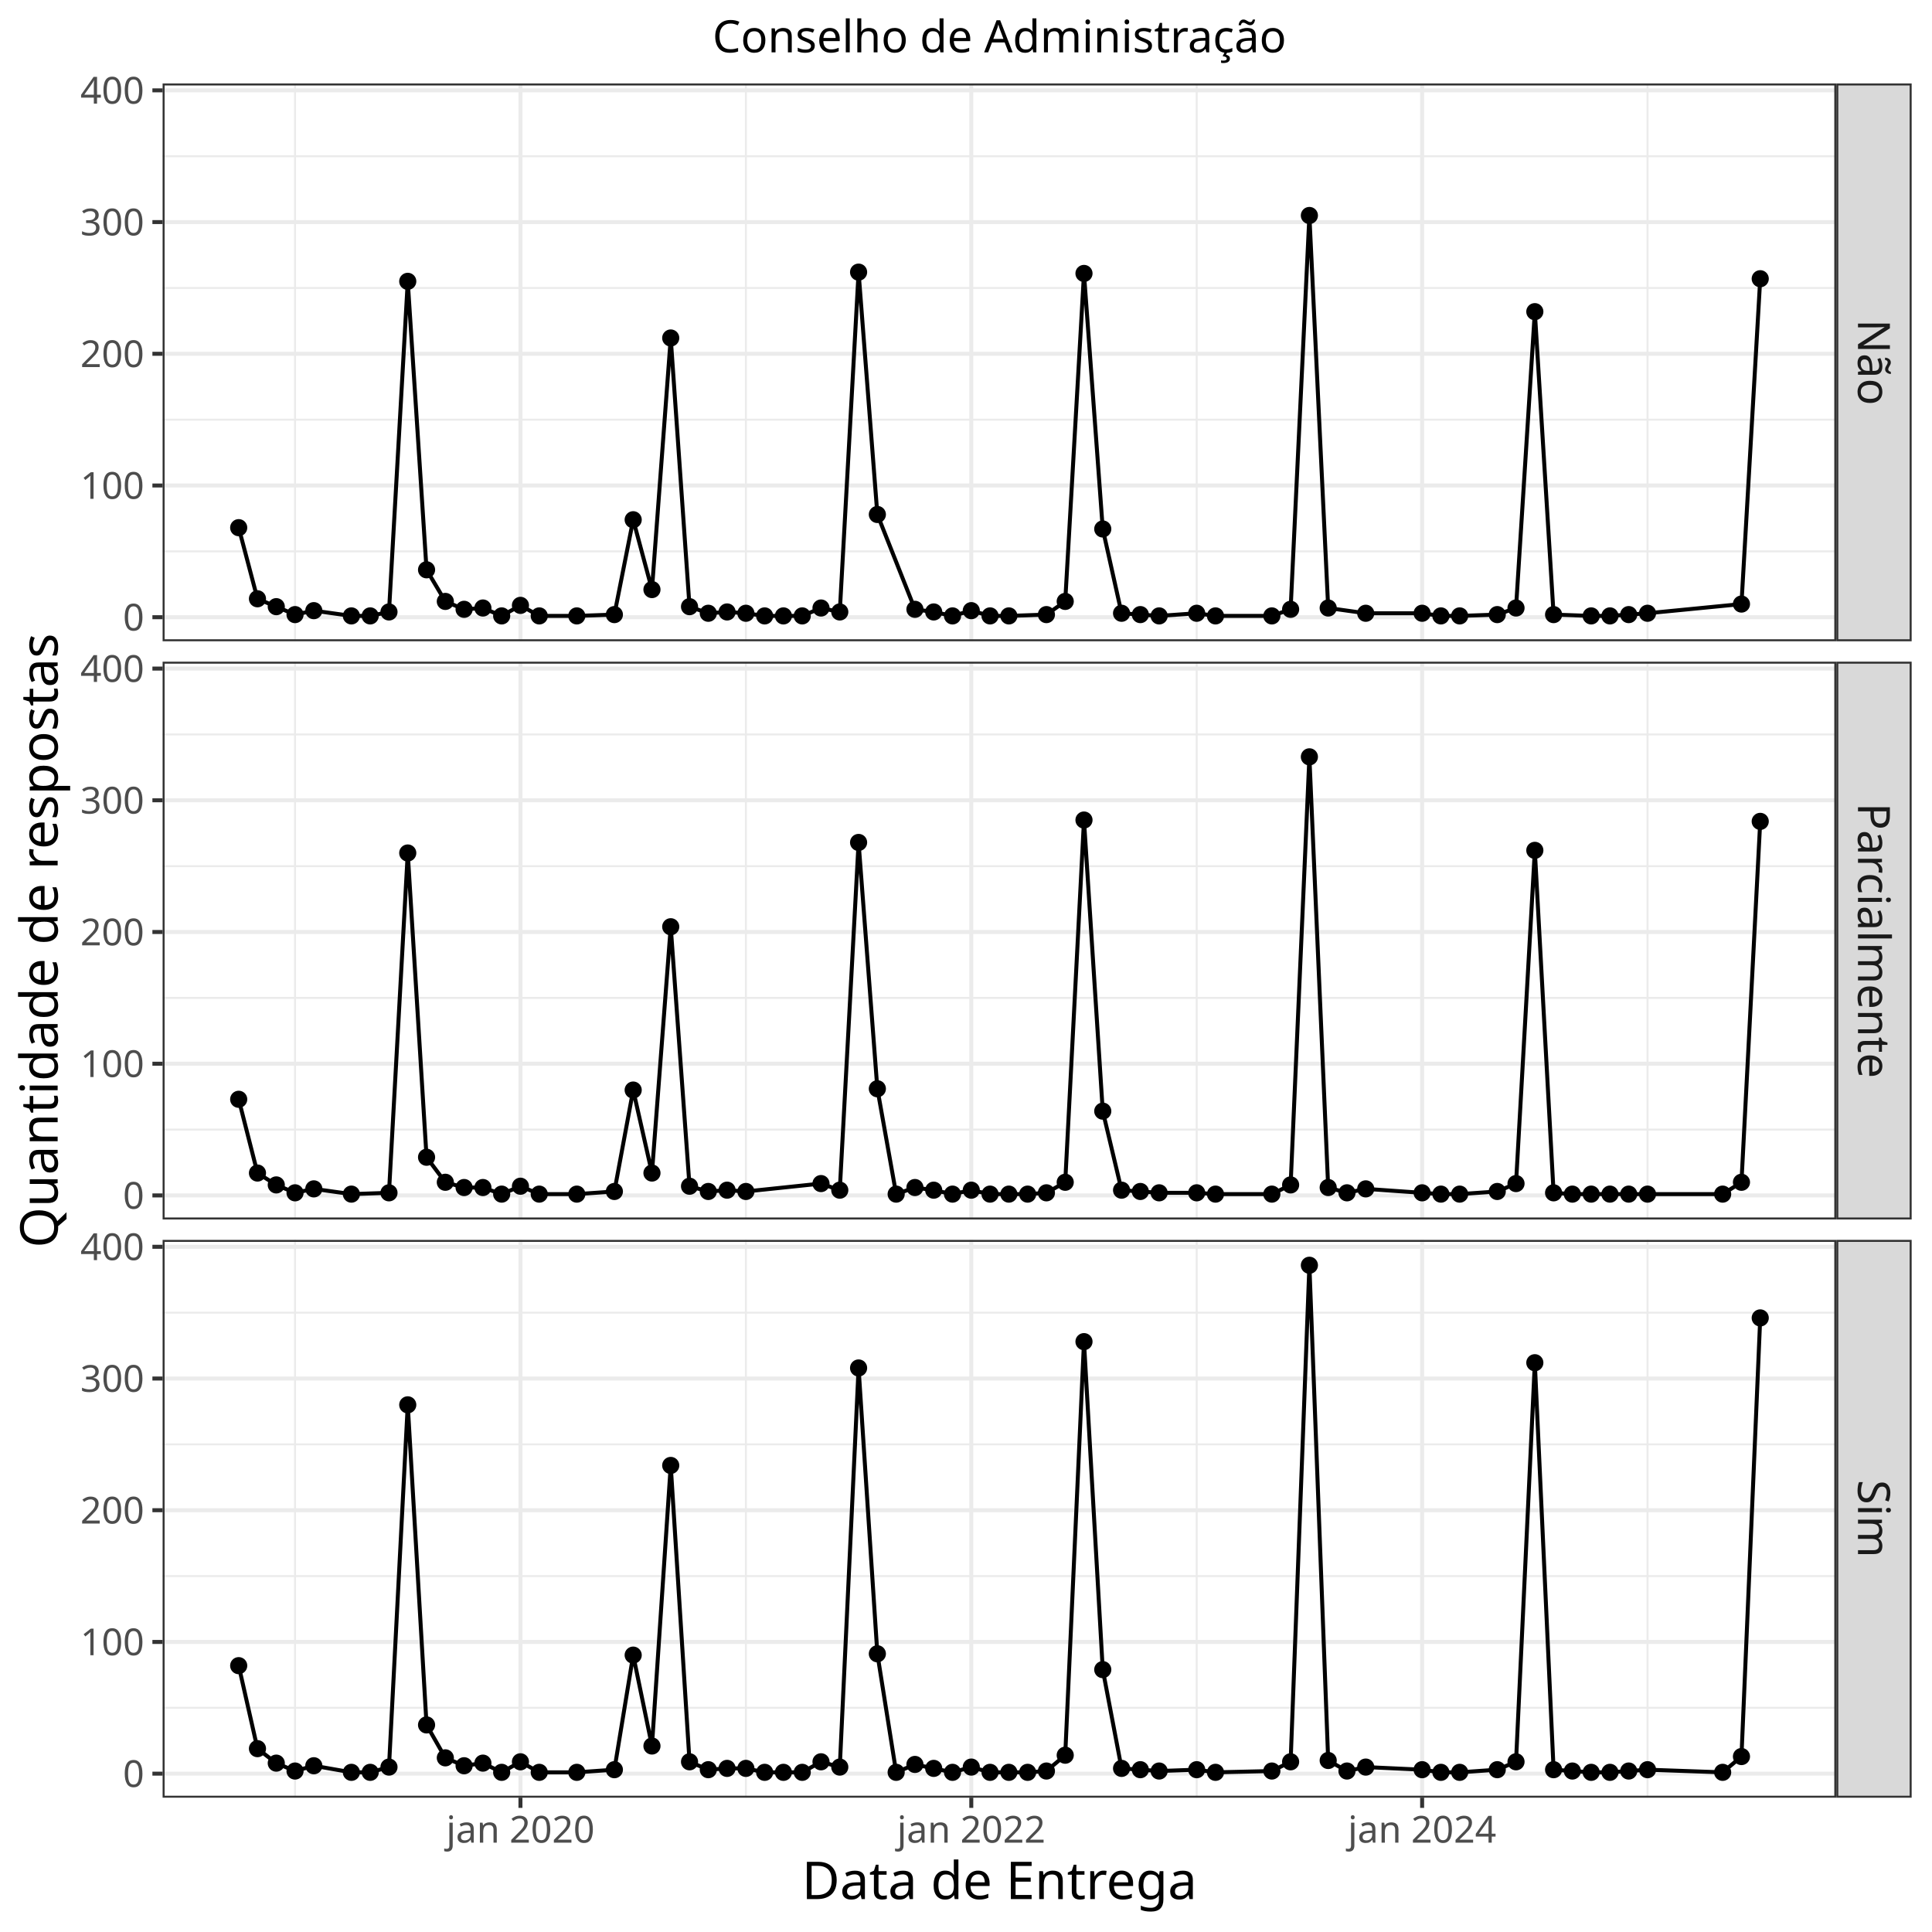
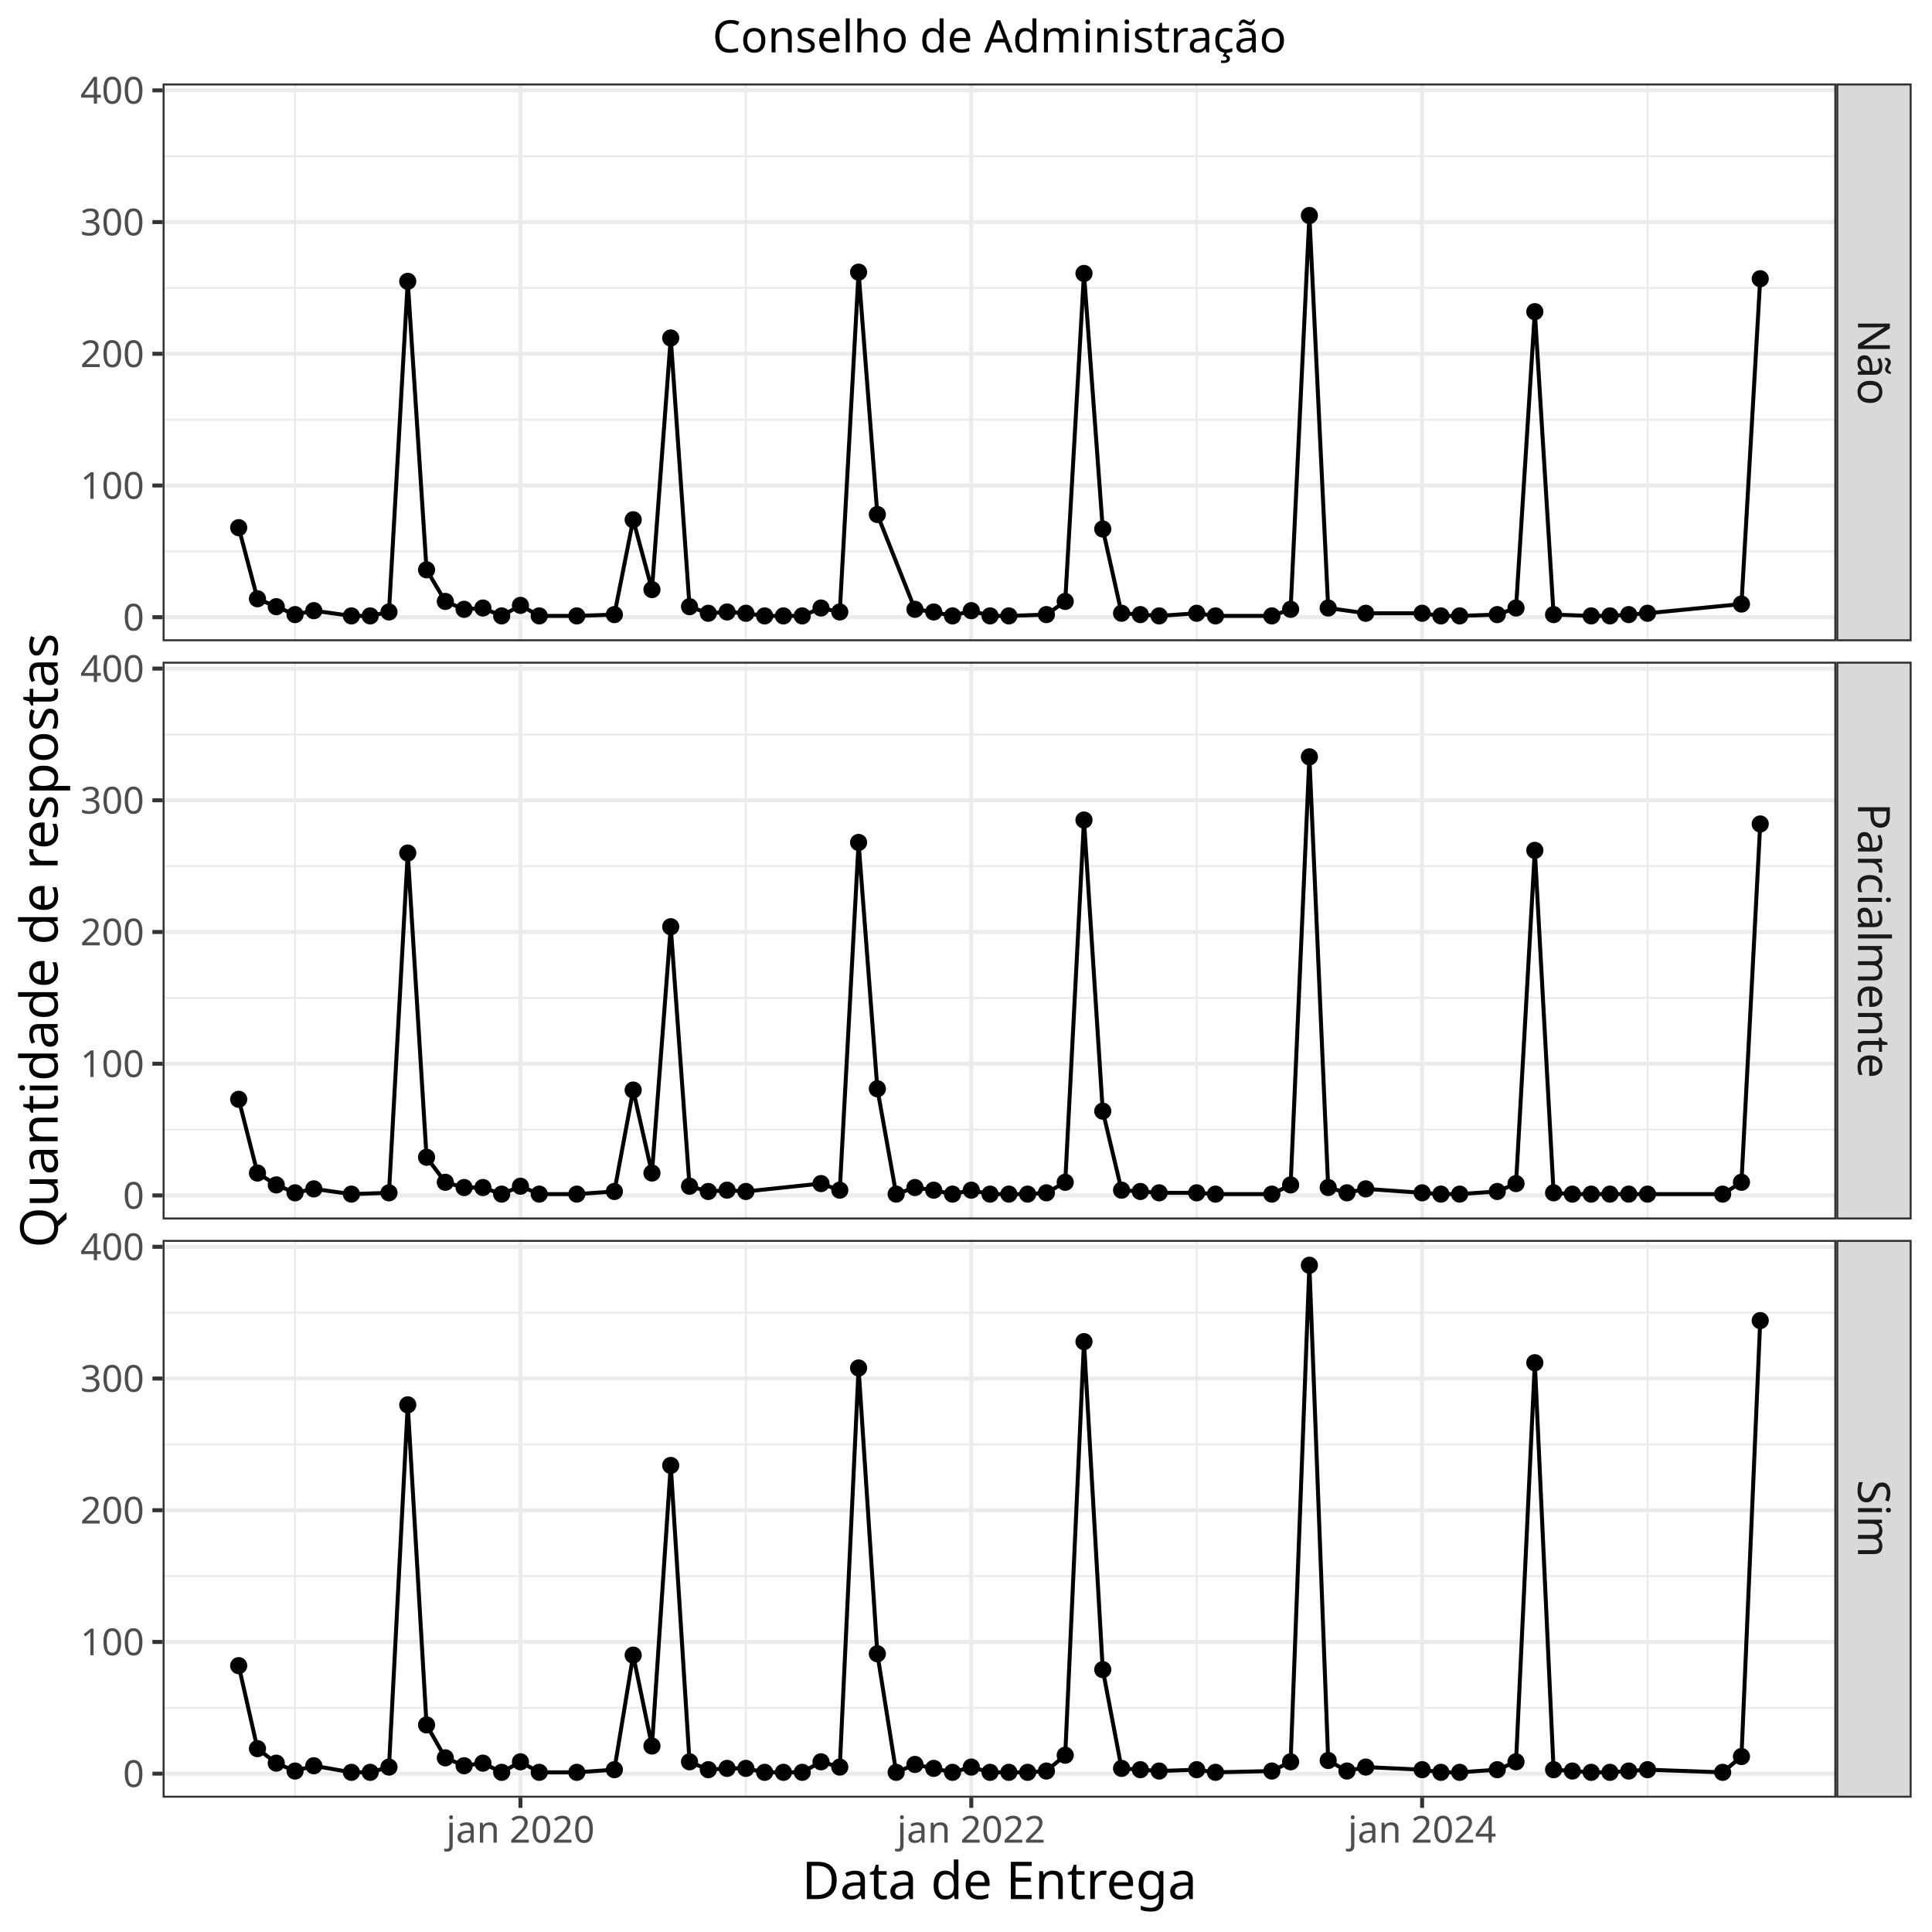
<svg xmlns="http://www.w3.org/2000/svg" class="svglite" width="518.74pt" height="518.74pt" viewBox="0 0 518.74 518.74">
  <defs>
    <style type="text/css">
    .svglite line, .svglite polyline, .svglite polygon, .svglite path, .svglite rect, .svglite circle {
      fill: none;
      stroke: #000000;
      stroke-linecap: round;
      stroke-linejoin: round;
      stroke-miterlimit: 10.00;
    }
    .svglite text {
      white-space: pre;
    }
  </style>
  </defs>
  <rect width="100%" height="100%" style="stroke: none; fill: #FFFFFF;" />
  <defs>
    <clipPath id="cpMC4wMHw1MTguNzR8MC4wMHw1MTguNzQ=">
      <rect x="0.00" y="0.00" width="518.74" height="518.74" />
    </clipPath>
  </defs>
  <g clip-path="url(#cpMC4wMHw1MTguNzR8MC4wMHw1MTguNzQ=)">
    <rect x="-0" y="0.00" width="518.74" height="518.74" style="stroke-width: 1.07; stroke: #FFFFFF; fill: #FFFFFF;" />
  </g>
  <defs>
    <clipPath id="cpNDMuNjZ8NDkzLjA1fDIyLjQxfDE3Mi4xOA==">
      <rect x="43.66" y="22.41" width="449.38" height="149.77" />
    </clipPath>
  </defs>
  <g clip-path="url(#cpNDMuNjZ8NDkzLjA1fDIyLjQxfDE3Mi4xOA==)">
    <rect x="43.66" y="22.41" width="449.38" height="149.77" style="stroke-width: 1.07; stroke: none; fill: #FFFFFF;" />
    <polyline points="43.66,148.04 493.05,148.04 " style="stroke-width: 0.53; stroke: #EBEBEB; stroke-linecap: butt;" />
    <polyline points="43.66,112.68 493.05,112.68 " style="stroke-width: 0.53; stroke: #EBEBEB; stroke-linecap: butt;" />
    <polyline points="43.66,77.31 493.05,77.31 " style="stroke-width: 0.53; stroke: #EBEBEB; stroke-linecap: butt;" />
    <polyline points="43.66,41.95 493.05,41.95 " style="stroke-width: 0.53; stroke: #EBEBEB; stroke-linecap: butt;" />
    <polyline points="79.22,172.18 79.22,22.41 " style="stroke-width: 0.53; stroke: #EBEBEB; stroke-linecap: butt;" />
    <polyline points="200.27,172.18 200.27,22.41 " style="stroke-width: 0.53; stroke: #EBEBEB; stroke-linecap: butt;" />
    <polyline points="321.31,172.18 321.31,22.41 " style="stroke-width: 0.53; stroke: #EBEBEB; stroke-linecap: butt;" />
    <polyline points="442.36,172.18 442.36,22.41 " style="stroke-width: 0.53; stroke: #EBEBEB; stroke-linecap: butt;" />
    <polyline points="43.66,165.72 493.05,165.72 " style="stroke-width: 1.07; stroke: #EBEBEB; stroke-linecap: butt;" />
    <polyline points="43.66,130.36 493.05,130.36 " style="stroke-width: 1.07; stroke: #EBEBEB; stroke-linecap: butt;" />
    <polyline points="43.66,94.99 493.05,94.99 " style="stroke-width: 1.07; stroke: #EBEBEB; stroke-linecap: butt;" />
    <polyline points="43.66,59.63 493.05,59.63 " style="stroke-width: 1.07; stroke: #EBEBEB; stroke-linecap: butt;" />
    <polyline points="43.66,24.26 493.05,24.26 " style="stroke-width: 1.07; stroke: #EBEBEB; stroke-linecap: butt;" />
    <polyline points="139.74,172.18 139.74,22.41 " style="stroke-width: 1.07; stroke: #EBEBEB; stroke-linecap: butt;" />
    <polyline points="260.79,172.18 260.79,22.41 " style="stroke-width: 1.07; stroke: #EBEBEB; stroke-linecap: butt;" />
    <polyline points="381.84,172.18 381.84,22.41 " style="stroke-width: 1.07; stroke: #EBEBEB; stroke-linecap: butt;" />
    <polyline points="64.09,141.68 69.13,160.77 74.18,162.89 79.22,165.02 84.26,163.96 94.35,165.37 99.40,165.37 104.44,164.31 109.48,75.54 114.53,152.99 119.57,161.48 124.61,163.60 129.66,163.25 134.70,165.37 139.74,162.54 144.79,165.37 154.87,165.37 164.96,165.02 170.01,139.55 175.05,158.30 180.09,90.75 185.14,162.89 190.18,164.66 195.22,164.31 200.27,164.66 205.31,165.37 210.35,165.37 215.40,165.37 220.44,163.25 225.48,164.31 230.53,73.07 235.57,138.14 245.66,163.60 250.70,164.31 255.75,165.37 260.79,163.96 265.83,165.37 270.88,165.37 280.96,165.02 286.01,161.48 291.05,73.42 296.09,142.03 301.14,164.66 306.18,165.02 311.23,165.37 321.31,164.66 326.36,165.37 341.49,165.37 346.53,163.60 351.57,57.86 356.62,163.25 366.70,164.66 381.84,164.66 386.88,165.37 391.92,165.37 402.01,165.02 407.05,163.25 412.10,83.68 417.14,165.02 427.23,165.37 432.27,165.37 437.31,165.02 442.36,164.66 467.58,162.19 472.62,74.84 " style="stroke-width: 1.07; stroke-linecap: butt;" />
    <circle cx="64.09" cy="141.68" r="1.95" style="stroke-width: 0.71; fill: #000000;" />
    <circle cx="69.13" cy="160.77" r="1.95" style="stroke-width: 0.71; fill: #000000;" />
    <circle cx="74.18" cy="162.89" r="1.95" style="stroke-width: 0.71; fill: #000000;" />
    <circle cx="79.22" cy="165.02" r="1.95" style="stroke-width: 0.71; fill: #000000;" />
    <circle cx="84.26" cy="163.96" r="1.95" style="stroke-width: 0.71; fill: #000000;" />
    <circle cx="94.35" cy="165.37" r="1.95" style="stroke-width: 0.71; fill: #000000;" />
    <circle cx="99.40" cy="165.37" r="1.95" style="stroke-width: 0.71; fill: #000000;" />
    <circle cx="104.44" cy="164.31" r="1.95" style="stroke-width: 0.71; fill: #000000;" />
    <circle cx="109.48" cy="75.54" r="1.95" style="stroke-width: 0.71; fill: #000000;" />
    <circle cx="114.53" cy="152.99" r="1.95" style="stroke-width: 0.71; fill: #000000;" />
    <circle cx="119.57" cy="161.48" r="1.95" style="stroke-width: 0.71; fill: #000000;" />
    <circle cx="124.61" cy="163.60" r="1.95" style="stroke-width: 0.71; fill: #000000;" />
    <circle cx="129.66" cy="163.25" r="1.95" style="stroke-width: 0.71; fill: #000000;" />
    <circle cx="134.70" cy="165.37" r="1.95" style="stroke-width: 0.71; fill: #000000;" />
    <circle cx="139.74" cy="162.54" r="1.95" style="stroke-width: 0.71; fill: #000000;" />
    <circle cx="144.79" cy="165.37" r="1.95" style="stroke-width: 0.71; fill: #000000;" />
    <circle cx="154.87" cy="165.37" r="1.95" style="stroke-width: 0.71; fill: #000000;" />
    <circle cx="164.96" cy="165.02" r="1.95" style="stroke-width: 0.71; fill: #000000;" />
    <circle cx="170.01" cy="139.55" r="1.95" style="stroke-width: 0.71; fill: #000000;" />
    <circle cx="175.05" cy="158.30" r="1.95" style="stroke-width: 0.71; fill: #000000;" />
    <circle cx="180.09" cy="90.75" r="1.95" style="stroke-width: 0.71; fill: #000000;" />
    <circle cx="185.14" cy="162.89" r="1.95" style="stroke-width: 0.71; fill: #000000;" />
    <circle cx="190.18" cy="164.66" r="1.95" style="stroke-width: 0.71; fill: #000000;" />
    <circle cx="195.22" cy="164.31" r="1.95" style="stroke-width: 0.71; fill: #000000;" />
    <circle cx="200.27" cy="164.66" r="1.95" style="stroke-width: 0.71; fill: #000000;" />
    <circle cx="205.31" cy="165.37" r="1.95" style="stroke-width: 0.71; fill: #000000;" />
    <circle cx="210.35" cy="165.37" r="1.95" style="stroke-width: 0.71; fill: #000000;" />
    <circle cx="215.40" cy="165.37" r="1.95" style="stroke-width: 0.71; fill: #000000;" />
    <circle cx="220.44" cy="163.25" r="1.95" style="stroke-width: 0.71; fill: #000000;" />
    <circle cx="225.48" cy="164.31" r="1.95" style="stroke-width: 0.71; fill: #000000;" />
    <circle cx="230.53" cy="73.07" r="1.95" style="stroke-width: 0.71; fill: #000000;" />
    <circle cx="235.57" cy="138.14" r="1.95" style="stroke-width: 0.71; fill: #000000;" />
    <circle cx="245.66" cy="163.60" r="1.95" style="stroke-width: 0.71; fill: #000000;" />
    <circle cx="250.70" cy="164.31" r="1.95" style="stroke-width: 0.71; fill: #000000;" />
    <circle cx="255.75" cy="165.37" r="1.95" style="stroke-width: 0.71; fill: #000000;" />
    <circle cx="260.79" cy="163.96" r="1.95" style="stroke-width: 0.71; fill: #000000;" />
    <circle cx="265.83" cy="165.37" r="1.95" style="stroke-width: 0.71; fill: #000000;" />
    <circle cx="270.88" cy="165.37" r="1.95" style="stroke-width: 0.71; fill: #000000;" />
    <circle cx="280.96" cy="165.02" r="1.95" style="stroke-width: 0.71; fill: #000000;" />
    <circle cx="286.01" cy="161.48" r="1.95" style="stroke-width: 0.71; fill: #000000;" />
    <circle cx="291.05" cy="73.42" r="1.95" style="stroke-width: 0.71; fill: #000000;" />
    <circle cx="296.09" cy="142.03" r="1.95" style="stroke-width: 0.71; fill: #000000;" />
    <circle cx="301.14" cy="164.66" r="1.95" style="stroke-width: 0.71; fill: #000000;" />
    <circle cx="306.18" cy="165.02" r="1.95" style="stroke-width: 0.71; fill: #000000;" />
    <circle cx="311.23" cy="165.37" r="1.95" style="stroke-width: 0.71; fill: #000000;" />
    <circle cx="321.31" cy="164.66" r="1.95" style="stroke-width: 0.71; fill: #000000;" />
    <circle cx="326.36" cy="165.37" r="1.95" style="stroke-width: 0.71; fill: #000000;" />
    <circle cx="341.49" cy="165.37" r="1.95" style="stroke-width: 0.71; fill: #000000;" />
    <circle cx="346.53" cy="163.60" r="1.95" style="stroke-width: 0.71; fill: #000000;" />
    <circle cx="351.57" cy="57.86" r="1.95" style="stroke-width: 0.71; fill: #000000;" />
    <circle cx="356.62" cy="163.25" r="1.95" style="stroke-width: 0.71; fill: #000000;" />
    <circle cx="366.70" cy="164.66" r="1.95" style="stroke-width: 0.71; fill: #000000;" />
    <circle cx="381.84" cy="164.66" r="1.95" style="stroke-width: 0.71; fill: #000000;" />
    <circle cx="386.88" cy="165.37" r="1.95" style="stroke-width: 0.71; fill: #000000;" />
    <circle cx="391.92" cy="165.37" r="1.95" style="stroke-width: 0.71; fill: #000000;" />
    <circle cx="402.01" cy="165.02" r="1.95" style="stroke-width: 0.71; fill: #000000;" />
    <circle cx="407.05" cy="163.25" r="1.95" style="stroke-width: 0.71; fill: #000000;" />
    <circle cx="412.10" cy="83.68" r="1.95" style="stroke-width: 0.71; fill: #000000;" />
    <circle cx="417.14" cy="165.02" r="1.95" style="stroke-width: 0.71; fill: #000000;" />
    <circle cx="427.23" cy="165.37" r="1.95" style="stroke-width: 0.71; fill: #000000;" />
    <circle cx="432.27" cy="165.37" r="1.95" style="stroke-width: 0.71; fill: #000000;" />
    <circle cx="437.31" cy="165.02" r="1.95" style="stroke-width: 0.71; fill: #000000;" />
    <circle cx="442.36" cy="164.66" r="1.95" style="stroke-width: 0.71; fill: #000000;" />
    <circle cx="467.58" cy="162.19" r="1.95" style="stroke-width: 0.71; fill: #000000;" />
    <circle cx="472.62" cy="74.84" r="1.95" style="stroke-width: 0.71; fill: #000000;" />
    <rect x="43.66" y="22.41" width="449.38" height="149.77" style="stroke-width: 1.07; stroke: #333333;" />
  </g>
  <g clip-path="url(#cpMC4wMHw1MTguNzR8MC4wMHw1MTguNzQ=)">
</g>
  <defs>
    <clipPath id="cpNDMuNjZ8NDkzLjA1fDE3Ny42NnwzMjcuNDM=">
      <rect x="43.66" y="177.66" width="449.38" height="149.77" />
    </clipPath>
  </defs>
  <g clip-path="url(#cpNDMuNjZ8NDkzLjA1fDE3Ny42NnwzMjcuNDM=)">
    <rect x="43.66" y="177.66" width="449.38" height="149.77" style="stroke-width: 1.07; stroke: none; fill: #FFFFFF;" />
    <polyline points="43.66,303.29 493.05,303.29 " style="stroke-width: 0.53; stroke: #EBEBEB; stroke-linecap: butt;" />
    <polyline points="43.66,267.93 493.05,267.93 " style="stroke-width: 0.53; stroke: #EBEBEB; stroke-linecap: butt;" />
    <polyline points="43.66,232.56 493.05,232.56 " style="stroke-width: 0.53; stroke: #EBEBEB; stroke-linecap: butt;" />
    <polyline points="43.66,197.20 493.05,197.20 " style="stroke-width: 0.53; stroke: #EBEBEB; stroke-linecap: butt;" />
    <polyline points="79.22,327.43 79.22,177.66 " style="stroke-width: 0.53; stroke: #EBEBEB; stroke-linecap: butt;" />
    <polyline points="200.27,327.43 200.27,177.66 " style="stroke-width: 0.53; stroke: #EBEBEB; stroke-linecap: butt;" />
    <polyline points="321.31,327.43 321.31,177.66 " style="stroke-width: 0.53; stroke: #EBEBEB; stroke-linecap: butt;" />
    <polyline points="442.36,327.43 442.36,177.66 " style="stroke-width: 0.53; stroke: #EBEBEB; stroke-linecap: butt;" />
    <polyline points="43.66,320.97 493.05,320.97 " style="stroke-width: 1.07; stroke: #EBEBEB; stroke-linecap: butt;" />
    <polyline points="43.66,285.61 493.05,285.61 " style="stroke-width: 1.07; stroke: #EBEBEB; stroke-linecap: butt;" />
    <polyline points="43.66,250.24 493.05,250.24 " style="stroke-width: 1.07; stroke: #EBEBEB; stroke-linecap: butt;" />
    <polyline points="43.66,214.88 493.05,214.88 " style="stroke-width: 1.07; stroke: #EBEBEB; stroke-linecap: butt;" />
    <polyline points="43.66,179.51 493.05,179.51 " style="stroke-width: 1.07; stroke: #EBEBEB; stroke-linecap: butt;" />
    <polyline points="139.74,327.43 139.74,177.66 " style="stroke-width: 1.07; stroke: #EBEBEB; stroke-linecap: butt;" />
    <polyline points="260.79,327.43 260.79,177.66 " style="stroke-width: 1.07; stroke: #EBEBEB; stroke-linecap: butt;" />
    <polyline points="381.84,327.43 381.84,177.66 " style="stroke-width: 1.07; stroke: #EBEBEB; stroke-linecap: butt;" />
-     <polyline points="64.09,295.16 69.13,314.96 74.18,318.15 79.22,320.27 84.26,319.21 94.35,320.62 104.44,320.27 109.48,229.03 114.53,310.72 119.57,317.44 124.61,318.85 129.66,318.85 134.70,320.62 139.74,318.50 144.79,320.62 154.87,320.62 164.96,319.91 170.01,292.68 175.05,314.96 180.09,248.83 185.14,318.50 190.18,319.91 195.22,319.56 200.27,319.91 220.44,317.79 225.48,319.56 230.53,226.20 235.57,292.33 240.62,320.62 245.66,318.85 250.70,319.56 255.75,320.62 260.79,319.56 265.83,320.62 270.88,320.62 275.92,320.62 280.96,320.27 286.01,317.44 291.05,220.18 296.09,298.34 301.14,319.56 306.18,319.91 311.23,320.27 321.31,320.27 326.36,320.62 341.49,320.62 346.53,318.15 351.57,203.21 356.62,318.85 361.66,320.27 366.70,319.21 381.84,320.27 386.88,320.62 391.92,320.62 402.01,319.91 407.05,317.79 412.10,228.32 417.14,320.27 422.18,320.62 427.23,320.62 432.27,320.62 437.31,320.62 442.36,320.62 462.53,320.62 467.58,317.44 472.62,220.54 " style="stroke-width: 1.07; stroke-linecap: butt;" />
+     <polyline points="64.09,295.16 69.13,314.96 74.18,318.15 79.22,320.27 84.26,319.21 94.35,320.62 104.44,320.27 109.48,229.03 114.53,310.72 119.57,317.44 124.61,318.85 129.66,318.85 134.70,320.62 139.74,318.50 144.79,320.62 154.87,320.62 164.96,319.91 170.01,292.68 175.05,314.96 180.09,248.83 185.14,318.50 190.18,319.91 195.22,319.56 200.27,319.91 220.44,317.79 225.48,319.56 230.53,226.20 235.57,292.33 240.62,320.62 245.66,318.85 250.70,319.56 255.75,320.62 260.79,319.56 265.83,320.62 270.88,320.62 275.92,320.62 280.96,320.27 286.01,317.44 291.05,220.18 296.09,298.34 301.14,319.56 306.18,319.91 311.23,320.27 321.31,320.27 326.36,320.62 341.49,320.62 346.53,318.15 351.57,203.21 356.62,318.85 361.66,320.27 366.70,319.21 381.84,320.27 386.88,320.62 391.92,320.62 402.01,319.91 407.05,317.79 412.10,228.32 417.14,320.27 422.18,320.62 427.23,320.62 432.27,320.62 437.31,320.62 442.36,320.62 462.53,320.62 467.58,317.44 472.62,221.24 " style="stroke-width: 1.07; stroke-linecap: butt;" />
    <circle cx="64.09" cy="295.16" r="1.95" style="stroke-width: 0.71; fill: #000000;" />
    <circle cx="69.13" cy="314.96" r="1.95" style="stroke-width: 0.71; fill: #000000;" />
    <circle cx="74.18" cy="318.15" r="1.95" style="stroke-width: 0.71; fill: #000000;" />
    <circle cx="79.22" cy="320.27" r="1.95" style="stroke-width: 0.71; fill: #000000;" />
    <circle cx="84.26" cy="319.21" r="1.95" style="stroke-width: 0.71; fill: #000000;" />
    <circle cx="94.35" cy="320.62" r="1.95" style="stroke-width: 0.71; fill: #000000;" />
    <circle cx="104.44" cy="320.27" r="1.95" style="stroke-width: 0.71; fill: #000000;" />
    <circle cx="109.48" cy="229.03" r="1.95" style="stroke-width: 0.71; fill: #000000;" />
    <circle cx="114.53" cy="310.72" r="1.95" style="stroke-width: 0.71; fill: #000000;" />
    <circle cx="119.57" cy="317.44" r="1.95" style="stroke-width: 0.71; fill: #000000;" />
    <circle cx="124.61" cy="318.85" r="1.95" style="stroke-width: 0.71; fill: #000000;" />
    <circle cx="129.66" cy="318.85" r="1.95" style="stroke-width: 0.71; fill: #000000;" />
    <circle cx="134.70" cy="320.62" r="1.95" style="stroke-width: 0.71; fill: #000000;" />
    <circle cx="139.74" cy="318.50" r="1.95" style="stroke-width: 0.71; fill: #000000;" />
    <circle cx="144.79" cy="320.62" r="1.95" style="stroke-width: 0.71; fill: #000000;" />
    <circle cx="154.87" cy="320.62" r="1.95" style="stroke-width: 0.71; fill: #000000;" />
    <circle cx="164.96" cy="319.91" r="1.95" style="stroke-width: 0.71; fill: #000000;" />
    <circle cx="170.01" cy="292.68" r="1.95" style="stroke-width: 0.71; fill: #000000;" />
    <circle cx="175.05" cy="314.96" r="1.95" style="stroke-width: 0.71; fill: #000000;" />
    <circle cx="180.09" cy="248.83" r="1.95" style="stroke-width: 0.71; fill: #000000;" />
    <circle cx="185.14" cy="318.50" r="1.95" style="stroke-width: 0.71; fill: #000000;" />
    <circle cx="190.18" cy="319.91" r="1.95" style="stroke-width: 0.71; fill: #000000;" />
    <circle cx="195.22" cy="319.56" r="1.95" style="stroke-width: 0.71; fill: #000000;" />
    <circle cx="200.27" cy="319.91" r="1.95" style="stroke-width: 0.71; fill: #000000;" />
    <circle cx="220.44" cy="317.79" r="1.95" style="stroke-width: 0.71; fill: #000000;" />
    <circle cx="225.48" cy="319.56" r="1.95" style="stroke-width: 0.71; fill: #000000;" />
    <circle cx="230.53" cy="226.20" r="1.95" style="stroke-width: 0.71; fill: #000000;" />
    <circle cx="235.57" cy="292.33" r="1.95" style="stroke-width: 0.71; fill: #000000;" />
    <circle cx="240.62" cy="320.62" r="1.95" style="stroke-width: 0.71; fill: #000000;" />
    <circle cx="245.66" cy="318.85" r="1.95" style="stroke-width: 0.71; fill: #000000;" />
    <circle cx="250.70" cy="319.56" r="1.95" style="stroke-width: 0.71; fill: #000000;" />
    <circle cx="255.75" cy="320.62" r="1.95" style="stroke-width: 0.71; fill: #000000;" />
    <circle cx="260.79" cy="319.56" r="1.95" style="stroke-width: 0.71; fill: #000000;" />
    <circle cx="265.83" cy="320.62" r="1.95" style="stroke-width: 0.71; fill: #000000;" />
    <circle cx="270.88" cy="320.62" r="1.95" style="stroke-width: 0.71; fill: #000000;" />
    <circle cx="275.92" cy="320.62" r="1.95" style="stroke-width: 0.71; fill: #000000;" />
    <circle cx="280.96" cy="320.27" r="1.95" style="stroke-width: 0.71; fill: #000000;" />
    <circle cx="286.01" cy="317.44" r="1.95" style="stroke-width: 0.71; fill: #000000;" />
    <circle cx="291.05" cy="220.18" r="1.95" style="stroke-width: 0.71; fill: #000000;" />
    <circle cx="296.09" cy="298.34" r="1.95" style="stroke-width: 0.71; fill: #000000;" />
    <circle cx="301.14" cy="319.56" r="1.95" style="stroke-width: 0.71; fill: #000000;" />
    <circle cx="306.18" cy="319.91" r="1.95" style="stroke-width: 0.71; fill: #000000;" />
    <circle cx="311.23" cy="320.27" r="1.95" style="stroke-width: 0.71; fill: #000000;" />
    <circle cx="321.31" cy="320.27" r="1.95" style="stroke-width: 0.71; fill: #000000;" />
    <circle cx="326.36" cy="320.62" r="1.95" style="stroke-width: 0.71; fill: #000000;" />
    <circle cx="341.49" cy="320.62" r="1.95" style="stroke-width: 0.71; fill: #000000;" />
    <circle cx="346.53" cy="318.15" r="1.95" style="stroke-width: 0.71; fill: #000000;" />
    <circle cx="351.57" cy="203.21" r="1.95" style="stroke-width: 0.71; fill: #000000;" />
    <circle cx="356.62" cy="318.85" r="1.95" style="stroke-width: 0.71; fill: #000000;" />
    <circle cx="361.66" cy="320.27" r="1.95" style="stroke-width: 0.71; fill: #000000;" />
    <circle cx="366.70" cy="319.21" r="1.95" style="stroke-width: 0.71; fill: #000000;" />
    <circle cx="381.84" cy="320.27" r="1.95" style="stroke-width: 0.71; fill: #000000;" />
    <circle cx="386.88" cy="320.62" r="1.95" style="stroke-width: 0.71; fill: #000000;" />
    <circle cx="391.92" cy="320.62" r="1.95" style="stroke-width: 0.71; fill: #000000;" />
    <circle cx="402.01" cy="319.91" r="1.95" style="stroke-width: 0.71; fill: #000000;" />
    <circle cx="407.05" cy="317.79" r="1.95" style="stroke-width: 0.71; fill: #000000;" />
    <circle cx="412.10" cy="228.32" r="1.95" style="stroke-width: 0.71; fill: #000000;" />
    <circle cx="417.14" cy="320.27" r="1.95" style="stroke-width: 0.71; fill: #000000;" />
    <circle cx="422.18" cy="320.62" r="1.95" style="stroke-width: 0.71; fill: #000000;" />
    <circle cx="427.23" cy="320.62" r="1.95" style="stroke-width: 0.71; fill: #000000;" />
    <circle cx="432.27" cy="320.62" r="1.95" style="stroke-width: 0.71; fill: #000000;" />
    <circle cx="437.31" cy="320.62" r="1.95" style="stroke-width: 0.71; fill: #000000;" />
    <circle cx="442.36" cy="320.62" r="1.95" style="stroke-width: 0.71; fill: #000000;" />
    <circle cx="462.53" cy="320.62" r="1.95" style="stroke-width: 0.71; fill: #000000;" />
    <circle cx="467.58" cy="317.44" r="1.95" style="stroke-width: 0.71; fill: #000000;" />
-     <circle cx="472.62" cy="220.54" r="1.95" style="stroke-width: 0.71; fill: #000000;" />
+     <circle cx="472.62" cy="221.24" r="1.95" style="stroke-width: 0.71; fill: #000000;" />
    <rect x="43.66" y="177.66" width="449.38" height="149.77" style="stroke-width: 1.07; stroke: #333333;" />
  </g>
  <g clip-path="url(#cpMC4wMHw1MTguNzR8MC4wMHw1MTguNzQ=)">
</g>
  <defs>
    <clipPath id="cpNDMuNjZ8NDkzLjA1fDMzMi45MXw0ODIuNjg=">
      <rect x="43.66" y="332.91" width="449.38" height="149.77" />
    </clipPath>
  </defs>
  <g clip-path="url(#cpNDMuNjZ8NDkzLjA1fDMzMi45MXw0ODIuNjg=)">
    <rect x="43.66" y="332.91" width="449.38" height="149.77" style="stroke-width: 1.07; stroke: none; fill: #FFFFFF;" />
    <polyline points="43.66,458.54 493.05,458.54 " style="stroke-width: 0.53; stroke: #EBEBEB; stroke-linecap: butt;" />
    <polyline points="43.66,423.18 493.05,423.18 " style="stroke-width: 0.53; stroke: #EBEBEB; stroke-linecap: butt;" />
    <polyline points="43.66,387.81 493.05,387.81 " style="stroke-width: 0.53; stroke: #EBEBEB; stroke-linecap: butt;" />
    <polyline points="43.66,352.45 493.05,352.45 " style="stroke-width: 0.53; stroke: #EBEBEB; stroke-linecap: butt;" />
    <polyline points="79.22,482.68 79.22,332.91 " style="stroke-width: 0.53; stroke: #EBEBEB; stroke-linecap: butt;" />
    <polyline points="200.27,482.68 200.27,332.91 " style="stroke-width: 0.53; stroke: #EBEBEB; stroke-linecap: butt;" />
    <polyline points="321.31,482.68 321.31,332.91 " style="stroke-width: 0.53; stroke: #EBEBEB; stroke-linecap: butt;" />
    <polyline points="442.36,482.68 442.36,332.91 " style="stroke-width: 0.53; stroke: #EBEBEB; stroke-linecap: butt;" />
    <polyline points="43.66,476.22 493.05,476.22 " style="stroke-width: 1.07; stroke: #EBEBEB; stroke-linecap: butt;" />
    <polyline points="43.66,440.86 493.05,440.86 " style="stroke-width: 1.07; stroke: #EBEBEB; stroke-linecap: butt;" />
    <polyline points="43.66,405.49 493.05,405.49 " style="stroke-width: 1.07; stroke: #EBEBEB; stroke-linecap: butt;" />
    <polyline points="43.66,370.13 493.05,370.13 " style="stroke-width: 1.07; stroke: #EBEBEB; stroke-linecap: butt;" />
    <polyline points="43.66,334.76 493.05,334.76 " style="stroke-width: 1.07; stroke: #EBEBEB; stroke-linecap: butt;" />
    <polyline points="139.74,482.68 139.74,332.91 " style="stroke-width: 1.07; stroke: #EBEBEB; stroke-linecap: butt;" />
    <polyline points="260.79,482.68 260.79,332.91 " style="stroke-width: 1.07; stroke: #EBEBEB; stroke-linecap: butt;" />
    <polyline points="381.84,482.68 381.84,332.91 " style="stroke-width: 1.07; stroke: #EBEBEB; stroke-linecap: butt;" />
-     <polyline points="64.09,447.23 69.13,469.51 74.18,473.40 79.22,475.52 84.26,474.10 94.35,475.87 99.40,475.87 104.44,474.46 109.48,377.20 114.53,463.14 119.57,471.98 124.61,474.10 129.66,473.40 134.70,475.87 139.74,473.04 144.79,475.87 154.87,475.87 164.96,475.16 170.01,444.40 175.05,468.80 180.09,393.47 185.14,473.04 190.18,475.16 195.22,474.81 200.27,474.81 205.31,475.87 210.35,475.87 215.40,475.87 220.44,473.04 225.48,474.46 230.53,367.30 235.57,444.04 240.62,475.87 245.66,473.75 250.70,474.81 255.75,475.87 260.79,474.46 265.83,475.87 270.88,475.87 275.92,475.87 280.96,475.52 286.01,471.27 291.05,360.23 296.09,448.29 301.14,474.81 306.18,475.16 311.23,475.52 321.31,475.16 326.36,475.87 341.49,475.52 346.53,473.04 351.57,339.72 356.62,472.69 361.66,475.52 366.70,474.46 381.84,475.16 386.88,475.87 391.92,475.87 402.01,475.16 407.05,473.04 412.10,365.89 417.14,475.16 422.18,475.52 427.23,475.87 432.27,475.87 437.31,475.52 442.36,475.16 462.53,475.87 467.58,471.63 472.62,353.86 " style="stroke-width: 1.07; stroke-linecap: butt;" />
+     <polyline points="64.09,447.23 69.13,469.51 74.18,473.40 79.22,475.52 84.26,474.10 94.35,475.87 99.40,475.87 104.44,474.46 109.48,377.20 114.53,463.14 119.57,471.98 124.61,474.10 129.66,473.40 134.70,475.87 139.74,473.04 144.79,475.87 154.87,475.87 164.96,475.16 170.01,444.40 175.05,468.80 180.09,393.47 185.14,473.04 190.18,475.16 195.22,474.81 200.27,474.81 205.31,475.87 210.35,475.87 215.40,475.87 220.44,473.04 225.48,474.46 230.53,367.30 235.57,444.04 240.62,475.87 245.66,473.75 250.70,474.81 255.75,475.87 260.79,474.46 265.83,475.87 270.88,475.87 275.92,475.87 280.96,475.52 286.01,471.27 291.05,360.23 296.09,448.29 301.14,474.81 306.18,475.16 311.23,475.52 321.31,475.16 326.36,475.87 341.49,475.52 346.53,473.04 351.57,339.72 356.62,472.69 361.66,475.52 366.70,474.46 381.84,475.16 386.88,475.87 391.92,475.87 402.01,475.16 407.05,473.04 412.10,365.89 417.14,475.16 422.18,475.52 427.23,475.87 432.27,475.87 437.31,475.52 442.36,475.16 462.53,475.87 467.58,471.63 472.62,354.57 " style="stroke-width: 1.07; stroke-linecap: butt;" />
    <circle cx="64.09" cy="447.23" r="1.95" style="stroke-width: 0.71; fill: #000000;" />
    <circle cx="69.13" cy="469.51" r="1.95" style="stroke-width: 0.71; fill: #000000;" />
    <circle cx="74.18" cy="473.40" r="1.95" style="stroke-width: 0.71; fill: #000000;" />
    <circle cx="79.22" cy="475.52" r="1.95" style="stroke-width: 0.71; fill: #000000;" />
    <circle cx="84.26" cy="474.10" r="1.95" style="stroke-width: 0.71; fill: #000000;" />
    <circle cx="94.35" cy="475.87" r="1.95" style="stroke-width: 0.71; fill: #000000;" />
    <circle cx="99.40" cy="475.87" r="1.95" style="stroke-width: 0.71; fill: #000000;" />
    <circle cx="104.44" cy="474.46" r="1.95" style="stroke-width: 0.71; fill: #000000;" />
    <circle cx="109.48" cy="377.20" r="1.95" style="stroke-width: 0.71; fill: #000000;" />
    <circle cx="114.53" cy="463.14" r="1.95" style="stroke-width: 0.71; fill: #000000;" />
    <circle cx="119.57" cy="471.98" r="1.95" style="stroke-width: 0.71; fill: #000000;" />
    <circle cx="124.61" cy="474.10" r="1.95" style="stroke-width: 0.71; fill: #000000;" />
    <circle cx="129.66" cy="473.40" r="1.95" style="stroke-width: 0.71; fill: #000000;" />
    <circle cx="134.70" cy="475.87" r="1.95" style="stroke-width: 0.71; fill: #000000;" />
    <circle cx="139.74" cy="473.04" r="1.95" style="stroke-width: 0.71; fill: #000000;" />
    <circle cx="144.79" cy="475.87" r="1.95" style="stroke-width: 0.71; fill: #000000;" />
    <circle cx="154.87" cy="475.87" r="1.95" style="stroke-width: 0.71; fill: #000000;" />
    <circle cx="164.96" cy="475.16" r="1.95" style="stroke-width: 0.71; fill: #000000;" />
    <circle cx="170.01" cy="444.40" r="1.95" style="stroke-width: 0.71; fill: #000000;" />
    <circle cx="175.05" cy="468.80" r="1.95" style="stroke-width: 0.71; fill: #000000;" />
    <circle cx="180.09" cy="393.47" r="1.95" style="stroke-width: 0.71; fill: #000000;" />
    <circle cx="185.14" cy="473.04" r="1.95" style="stroke-width: 0.71; fill: #000000;" />
    <circle cx="190.18" cy="475.16" r="1.95" style="stroke-width: 0.71; fill: #000000;" />
    <circle cx="195.22" cy="474.81" r="1.95" style="stroke-width: 0.71; fill: #000000;" />
    <circle cx="200.27" cy="474.81" r="1.95" style="stroke-width: 0.71; fill: #000000;" />
    <circle cx="205.31" cy="475.87" r="1.95" style="stroke-width: 0.71; fill: #000000;" />
    <circle cx="210.35" cy="475.87" r="1.95" style="stroke-width: 0.71; fill: #000000;" />
    <circle cx="215.40" cy="475.87" r="1.95" style="stroke-width: 0.71; fill: #000000;" />
    <circle cx="220.44" cy="473.04" r="1.95" style="stroke-width: 0.71; fill: #000000;" />
    <circle cx="225.48" cy="474.46" r="1.95" style="stroke-width: 0.71; fill: #000000;" />
    <circle cx="230.53" cy="367.30" r="1.95" style="stroke-width: 0.71; fill: #000000;" />
    <circle cx="235.57" cy="444.04" r="1.95" style="stroke-width: 0.71; fill: #000000;" />
    <circle cx="240.62" cy="475.87" r="1.95" style="stroke-width: 0.71; fill: #000000;" />
    <circle cx="245.66" cy="473.75" r="1.95" style="stroke-width: 0.71; fill: #000000;" />
    <circle cx="250.70" cy="474.81" r="1.95" style="stroke-width: 0.71; fill: #000000;" />
    <circle cx="255.75" cy="475.87" r="1.95" style="stroke-width: 0.71; fill: #000000;" />
    <circle cx="260.79" cy="474.46" r="1.95" style="stroke-width: 0.71; fill: #000000;" />
    <circle cx="265.83" cy="475.87" r="1.95" style="stroke-width: 0.71; fill: #000000;" />
    <circle cx="270.88" cy="475.87" r="1.95" style="stroke-width: 0.71; fill: #000000;" />
    <circle cx="275.92" cy="475.87" r="1.95" style="stroke-width: 0.71; fill: #000000;" />
    <circle cx="280.96" cy="475.52" r="1.95" style="stroke-width: 0.71; fill: #000000;" />
    <circle cx="286.01" cy="471.27" r="1.95" style="stroke-width: 0.71; fill: #000000;" />
    <circle cx="291.05" cy="360.23" r="1.95" style="stroke-width: 0.71; fill: #000000;" />
    <circle cx="296.09" cy="448.29" r="1.95" style="stroke-width: 0.71; fill: #000000;" />
    <circle cx="301.14" cy="474.81" r="1.95" style="stroke-width: 0.71; fill: #000000;" />
    <circle cx="306.18" cy="475.16" r="1.95" style="stroke-width: 0.71; fill: #000000;" />
    <circle cx="311.23" cy="475.52" r="1.95" style="stroke-width: 0.71; fill: #000000;" />
    <circle cx="321.31" cy="475.16" r="1.95" style="stroke-width: 0.71; fill: #000000;" />
    <circle cx="326.36" cy="475.87" r="1.95" style="stroke-width: 0.71; fill: #000000;" />
    <circle cx="341.49" cy="475.52" r="1.95" style="stroke-width: 0.71; fill: #000000;" />
    <circle cx="346.53" cy="473.04" r="1.95" style="stroke-width: 0.71; fill: #000000;" />
    <circle cx="351.57" cy="339.72" r="1.95" style="stroke-width: 0.71; fill: #000000;" />
    <circle cx="356.62" cy="472.69" r="1.95" style="stroke-width: 0.71; fill: #000000;" />
    <circle cx="361.66" cy="475.52" r="1.95" style="stroke-width: 0.71; fill: #000000;" />
    <circle cx="366.70" cy="474.46" r="1.95" style="stroke-width: 0.71; fill: #000000;" />
    <circle cx="381.84" cy="475.16" r="1.95" style="stroke-width: 0.71; fill: #000000;" />
    <circle cx="386.88" cy="475.87" r="1.95" style="stroke-width: 0.71; fill: #000000;" />
    <circle cx="391.92" cy="475.87" r="1.95" style="stroke-width: 0.71; fill: #000000;" />
    <circle cx="402.01" cy="475.16" r="1.95" style="stroke-width: 0.71; fill: #000000;" />
    <circle cx="407.05" cy="473.04" r="1.95" style="stroke-width: 0.71; fill: #000000;" />
    <circle cx="412.10" cy="365.89" r="1.95" style="stroke-width: 0.71; fill: #000000;" />
    <circle cx="417.14" cy="475.16" r="1.95" style="stroke-width: 0.71; fill: #000000;" />
    <circle cx="422.18" cy="475.52" r="1.95" style="stroke-width: 0.71; fill: #000000;" />
    <circle cx="427.23" cy="475.87" r="1.95" style="stroke-width: 0.71; fill: #000000;" />
    <circle cx="432.27" cy="475.87" r="1.95" style="stroke-width: 0.71; fill: #000000;" />
    <circle cx="437.31" cy="475.52" r="1.95" style="stroke-width: 0.71; fill: #000000;" />
    <circle cx="442.36" cy="475.16" r="1.95" style="stroke-width: 0.71; fill: #000000;" />
    <circle cx="462.53" cy="475.87" r="1.95" style="stroke-width: 0.71; fill: #000000;" />
    <circle cx="467.58" cy="471.63" r="1.95" style="stroke-width: 0.71; fill: #000000;" />
-     <circle cx="472.62" cy="353.86" r="1.95" style="stroke-width: 0.71; fill: #000000;" />
+     <circle cx="472.62" cy="354.57" r="1.95" style="stroke-width: 0.71; fill: #000000;" />
    <rect x="43.66" y="332.91" width="449.38" height="149.77" style="stroke-width: 1.07; stroke: #333333;" />
  </g>
  <g clip-path="url(#cpMC4wMHw1MTguNzR8MC4wMHw1MTguNzQ=)">
</g>
  <defs>
    <clipPath id="cpNDkzLjA1fDUxMy4yNnwyMi40MXwxNzIuMTg=">
      <rect x="493.05" y="22.41" width="20.22" height="149.77" />
    </clipPath>
  </defs>
  <g clip-path="url(#cpNDkzLjA1fDUxMy4yNnwyMi40MXwxNzIuMTg=)">
    <rect x="493.05" y="22.41" width="20.22" height="149.77" style="stroke-width: 1.07; stroke: #333333; fill: #D9D9D9;" />
    <text transform="translate(498.87,97.29) rotate(90)" text-anchor="middle" style="font-size: 12.00px;fill: #1A1A1A; font-family: &quot;Noto Sans&quot;;" textLength="23.11px" lengthAdjust="spacingAndGlyphs">Não</text>
  </g>
  <g clip-path="url(#cpMC4wMHw1MTguNzR8MC4wMHw1MTguNzQ=)">
</g>
  <defs>
    <clipPath id="cpNDkzLjA1fDUxMy4yNnwxNzcuNjZ8MzI3LjQz">
      <rect x="493.05" y="177.66" width="20.22" height="149.77" />
    </clipPath>
  </defs>
  <g clip-path="url(#cpNDkzLjA1fDUxMy4yNnwxNzcuNjZ8MzI3LjQz)">
    <rect x="493.05" y="177.66" width="20.22" height="149.77" style="stroke-width: 1.07; stroke: #333333; fill: #D9D9D9;" />
    <text transform="translate(498.87,252.54) rotate(90)" text-anchor="middle" style="font-size: 12.00px;fill: #1A1A1A; font-family: &quot;Noto Sans&quot;;" textLength="74.13px" lengthAdjust="spacingAndGlyphs">Parcialmente</text>
  </g>
  <g clip-path="url(#cpMC4wMHw1MTguNzR8MC4wMHw1MTguNzQ=)">
</g>
  <defs>
    <clipPath id="cpNDkzLjA1fDUxMy4yNnwzMzIuOTF8NDgyLjY4">
      <rect x="493.05" y="332.91" width="20.22" height="149.77" />
    </clipPath>
  </defs>
  <g clip-path="url(#cpNDkzLjA1fDUxMy4yNnwzMzIuOTF8NDgyLjY4)">
    <rect x="493.05" y="332.91" width="20.22" height="149.77" style="stroke-width: 1.07; stroke: #333333; fill: #D9D9D9;" />
    <text transform="translate(498.87,407.79) rotate(90)" text-anchor="middle" style="font-size: 12.00px;fill: #1A1A1A; font-family: &quot;Noto Sans&quot;;" textLength="20.90px" lengthAdjust="spacingAndGlyphs">Sim</text>
  </g>
  <g clip-path="url(#cpMC4wMHw1MTguNzR8MC4wMHw1MTguNzQ=)">
    <polyline points="139.74,485.42 139.74,482.68 " style="stroke-width: 1.07; stroke: #333333; stroke-linecap: butt;" />
    <polyline points="260.79,485.42 260.79,482.68 " style="stroke-width: 1.07; stroke: #333333; stroke-linecap: butt;" />
    <polyline points="381.84,485.42 381.84,482.68 " style="stroke-width: 1.07; stroke: #333333; stroke-linecap: butt;" />
    <text x="139.74" y="494.75" text-anchor="middle" style="font-size: 10.00px;fill: #4D4D4D; font-family: &quot;Noto Sans&quot;;" textLength="39.83px" lengthAdjust="spacingAndGlyphs">jan 2020</text>
    <text x="260.79" y="494.75" text-anchor="middle" style="font-size: 10.00px;fill: #4D4D4D; font-family: &quot;Noto Sans&quot;;" textLength="39.83px" lengthAdjust="spacingAndGlyphs">jan 2022</text>
    <text x="381.84" y="494.75" text-anchor="middle" style="font-size: 10.00px;fill: #4D4D4D; font-family: &quot;Noto Sans&quot;;" textLength="39.83px" lengthAdjust="spacingAndGlyphs">jan 2024</text>
    <text x="38.73" y="169.30" text-anchor="end" style="font-size: 10.00px;fill: #4D4D4D; font-family: &quot;Noto Sans&quot;;" textLength="5.72px" lengthAdjust="spacingAndGlyphs">0</text>
    <text x="38.73" y="133.93" text-anchor="end" style="font-size: 10.00px;fill: #4D4D4D; font-family: &quot;Noto Sans&quot;;" textLength="17.15px" lengthAdjust="spacingAndGlyphs">100</text>
    <text x="38.73" y="98.56" text-anchor="end" style="font-size: 10.00px;fill: #4D4D4D; font-family: &quot;Noto Sans&quot;;" textLength="17.15px" lengthAdjust="spacingAndGlyphs">200</text>
    <text x="38.73" y="63.20" text-anchor="end" style="font-size: 10.00px;fill: #4D4D4D; font-family: &quot;Noto Sans&quot;;" textLength="17.15px" lengthAdjust="spacingAndGlyphs">300</text>
    <text x="38.73" y="27.83" text-anchor="end" style="font-size: 10.00px;fill: #4D4D4D; font-family: &quot;Noto Sans&quot;;" textLength="17.15px" lengthAdjust="spacingAndGlyphs">400</text>
    <polyline points="40.92,165.72 43.66,165.72 " style="stroke-width: 1.07; stroke: #333333; stroke-linecap: butt;" />
    <polyline points="40.92,130.36 43.66,130.36 " style="stroke-width: 1.07; stroke: #333333; stroke-linecap: butt;" />
    <polyline points="40.92,94.99 43.66,94.99 " style="stroke-width: 1.07; stroke: #333333; stroke-linecap: butt;" />
    <polyline points="40.92,59.63 43.66,59.63 " style="stroke-width: 1.07; stroke: #333333; stroke-linecap: butt;" />
    <polyline points="40.92,24.26 43.66,24.26 " style="stroke-width: 1.07; stroke: #333333; stroke-linecap: butt;" />
    <text x="38.73" y="324.55" text-anchor="end" style="font-size: 10.00px;fill: #4D4D4D; font-family: &quot;Noto Sans&quot;;" textLength="5.72px" lengthAdjust="spacingAndGlyphs">0</text>
    <text x="38.73" y="289.18" text-anchor="end" style="font-size: 10.00px;fill: #4D4D4D; font-family: &quot;Noto Sans&quot;;" textLength="17.15px" lengthAdjust="spacingAndGlyphs">100</text>
    <text x="38.73" y="253.82" text-anchor="end" style="font-size: 10.00px;fill: #4D4D4D; font-family: &quot;Noto Sans&quot;;" textLength="17.15px" lengthAdjust="spacingAndGlyphs">200</text>
    <text x="38.73" y="218.45" text-anchor="end" style="font-size: 10.00px;fill: #4D4D4D; font-family: &quot;Noto Sans&quot;;" textLength="17.15px" lengthAdjust="spacingAndGlyphs">300</text>
    <text x="38.73" y="183.09" text-anchor="end" style="font-size: 10.00px;fill: #4D4D4D; font-family: &quot;Noto Sans&quot;;" textLength="17.15px" lengthAdjust="spacingAndGlyphs">400</text>
    <polyline points="40.92,320.97 43.66,320.97 " style="stroke-width: 1.07; stroke: #333333; stroke-linecap: butt;" />
    <polyline points="40.92,285.61 43.66,285.61 " style="stroke-width: 1.07; stroke: #333333; stroke-linecap: butt;" />
    <polyline points="40.92,250.24 43.66,250.24 " style="stroke-width: 1.07; stroke: #333333; stroke-linecap: butt;" />
    <polyline points="40.92,214.88 43.66,214.88 " style="stroke-width: 1.07; stroke: #333333; stroke-linecap: butt;" />
    <polyline points="40.92,179.51 43.66,179.51 " style="stroke-width: 1.07; stroke: #333333; stroke-linecap: butt;" />
    <text x="38.73" y="479.80" text-anchor="end" style="font-size: 10.00px;fill: #4D4D4D; font-family: &quot;Noto Sans&quot;;" textLength="5.72px" lengthAdjust="spacingAndGlyphs">0</text>
    <text x="38.73" y="444.43" text-anchor="end" style="font-size: 10.00px;fill: #4D4D4D; font-family: &quot;Noto Sans&quot;;" textLength="17.15px" lengthAdjust="spacingAndGlyphs">100</text>
    <text x="38.73" y="409.07" text-anchor="end" style="font-size: 10.00px;fill: #4D4D4D; font-family: &quot;Noto Sans&quot;;" textLength="17.15px" lengthAdjust="spacingAndGlyphs">200</text>
    <text x="38.73" y="373.70" text-anchor="end" style="font-size: 10.00px;fill: #4D4D4D; font-family: &quot;Noto Sans&quot;;" textLength="17.15px" lengthAdjust="spacingAndGlyphs">300</text>
    <text x="38.73" y="338.34" text-anchor="end" style="font-size: 10.00px;fill: #4D4D4D; font-family: &quot;Noto Sans&quot;;" textLength="17.15px" lengthAdjust="spacingAndGlyphs">400</text>
    <polyline points="40.92,476.22 43.66,476.22 " style="stroke-width: 1.07; stroke: #333333; stroke-linecap: butt;" />
    <polyline points="40.92,440.86 43.66,440.86 " style="stroke-width: 1.07; stroke: #333333; stroke-linecap: butt;" />
    <polyline points="40.92,405.49 43.66,405.49 " style="stroke-width: 1.07; stroke: #333333; stroke-linecap: butt;" />
    <polyline points="40.92,370.13 43.66,370.13 " style="stroke-width: 1.07; stroke: #333333; stroke-linecap: butt;" />
    <polyline points="40.92,334.76 43.66,334.76 " style="stroke-width: 1.07; stroke: #333333; stroke-linecap: butt;" />
    <text x="268.35" y="509.90" text-anchor="middle" style="font-size: 14.00px; font-family: &quot;Noto Sans&quot;;" textLength="106.42px" lengthAdjust="spacingAndGlyphs">Data de Entrega</text>
    <text transform="translate(15.48,252.54) rotate(-90)" text-anchor="middle" style="font-size: 14.00px; font-family: &quot;Noto Sans&quot;;" textLength="165.32px" lengthAdjust="spacingAndGlyphs">Quantidade de respostas</text>
    <text x="268.35" y="14.05" text-anchor="middle" style="font-size: 12.00px; font-family: &quot;Noto Sans&quot;;" textLength="154.31px" lengthAdjust="spacingAndGlyphs">Conselho de Administração</text>
  </g>
</svg>
